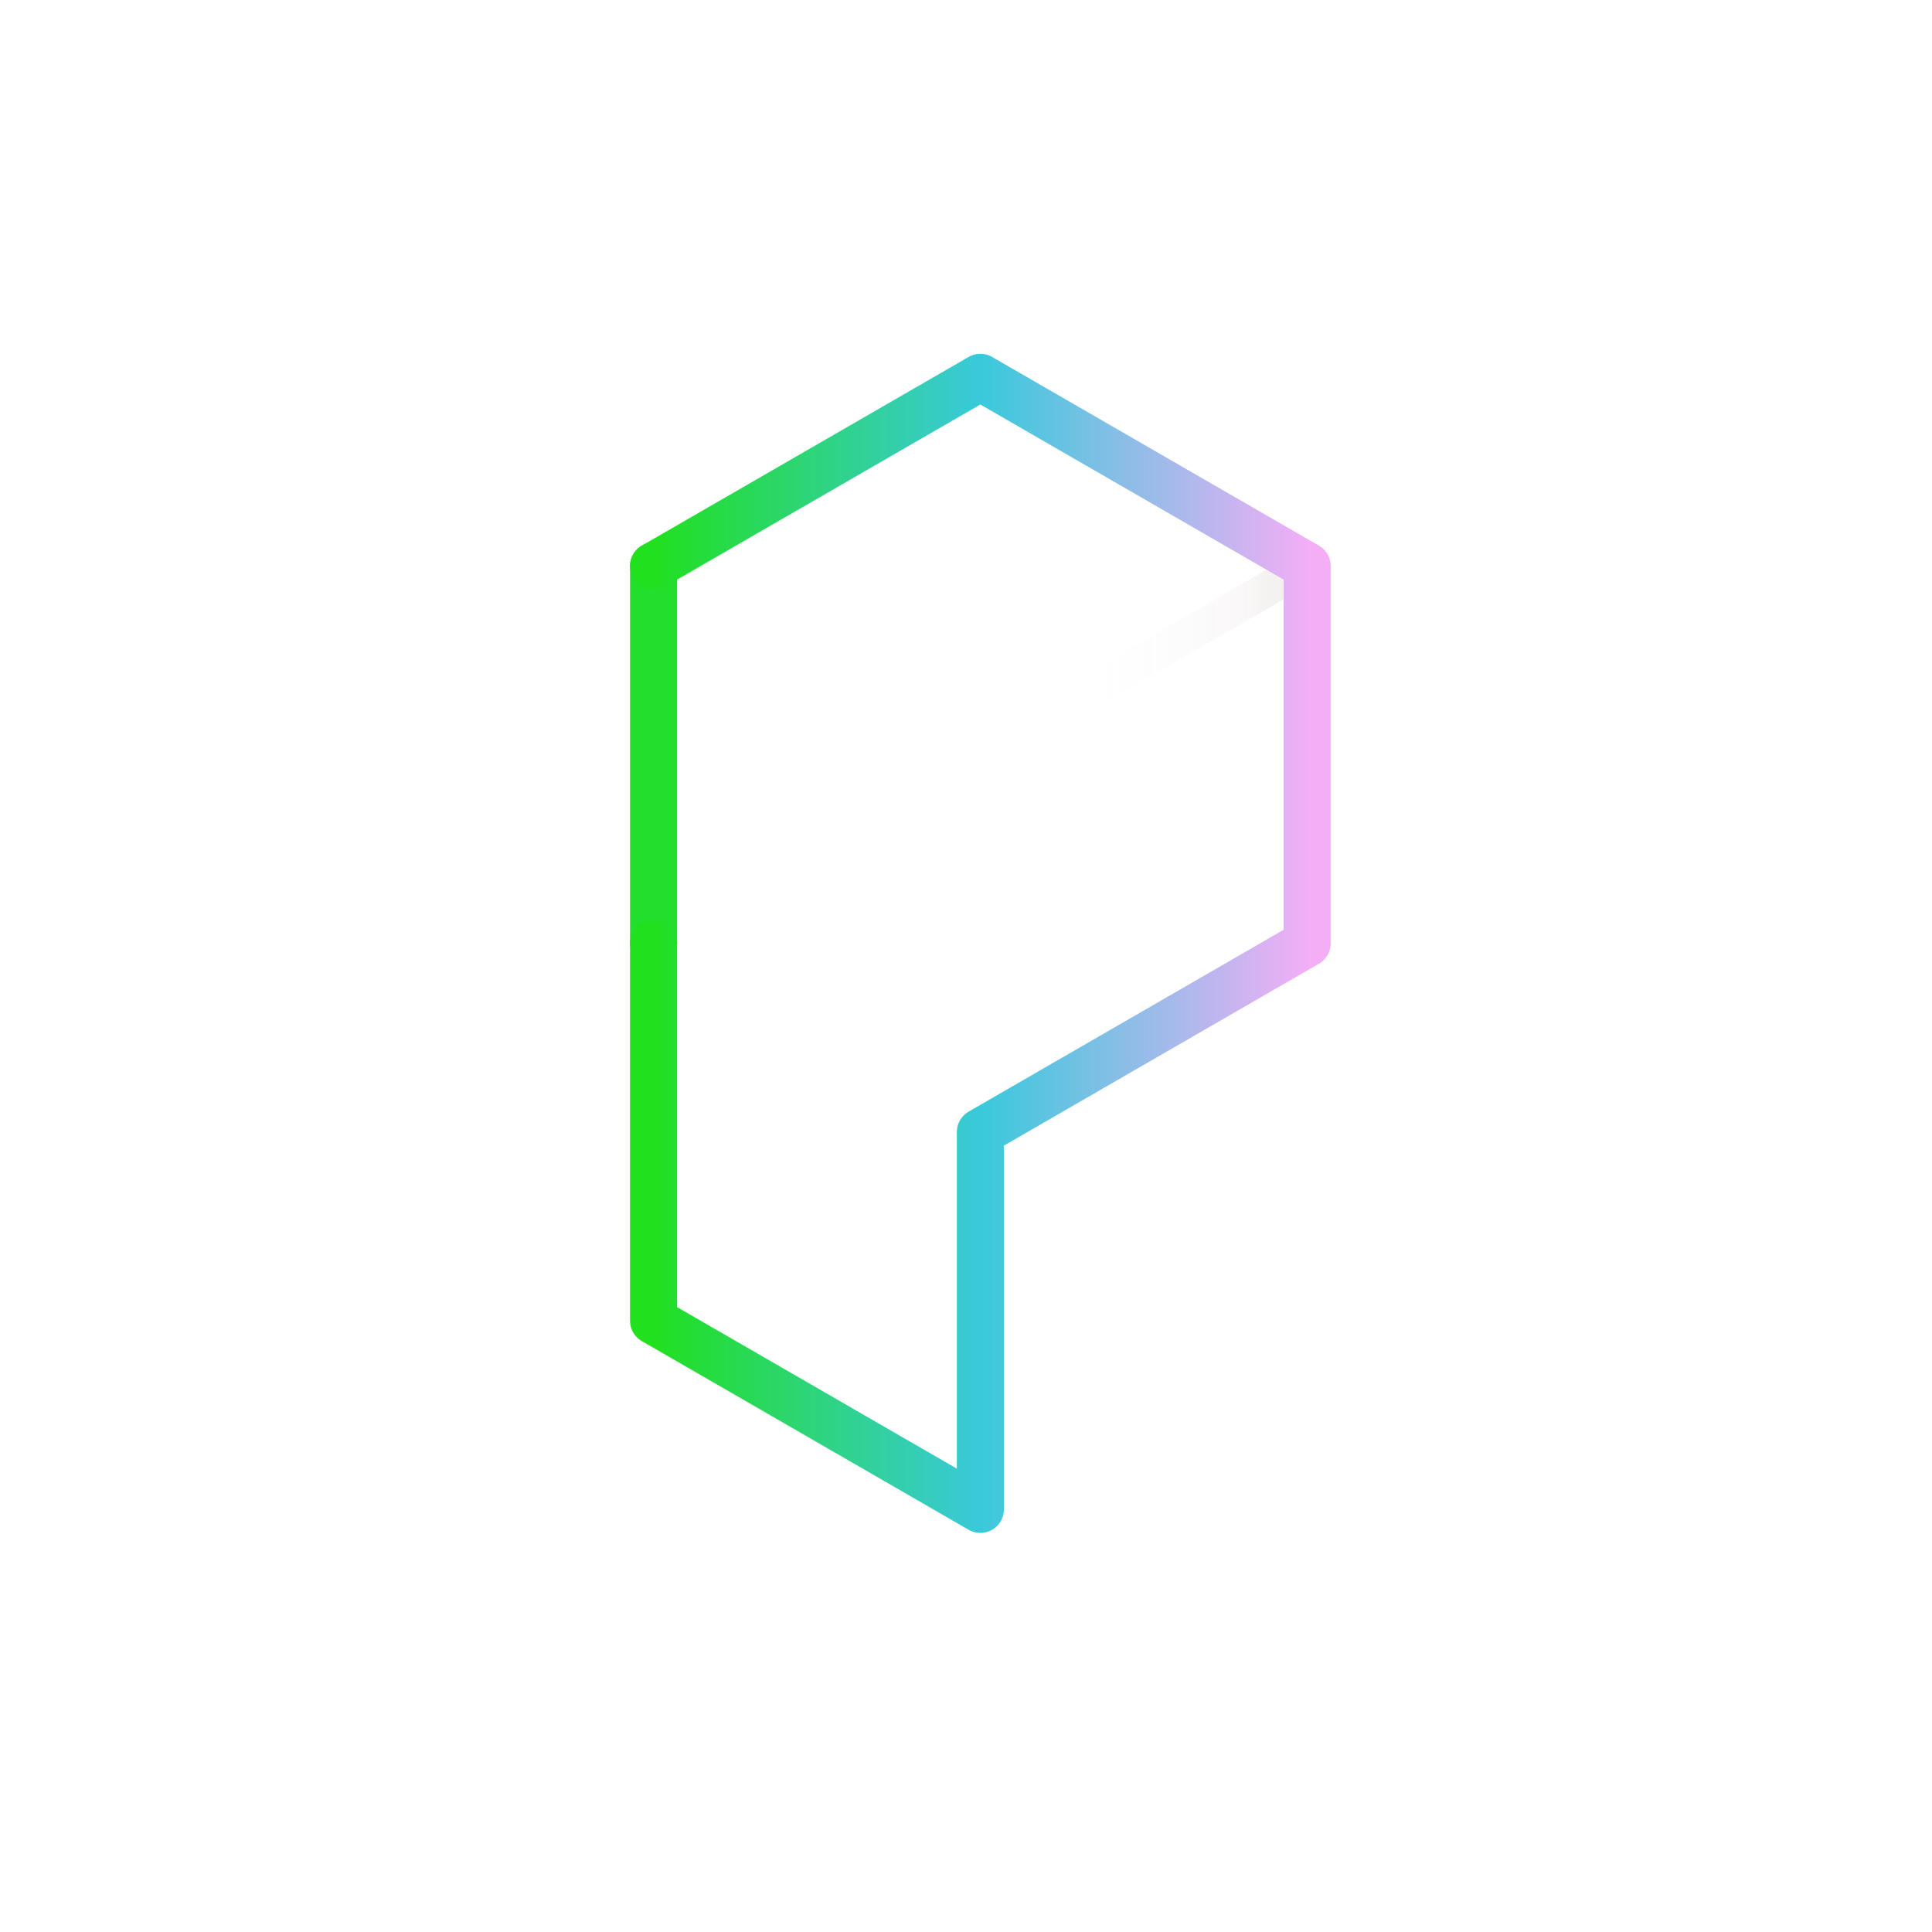
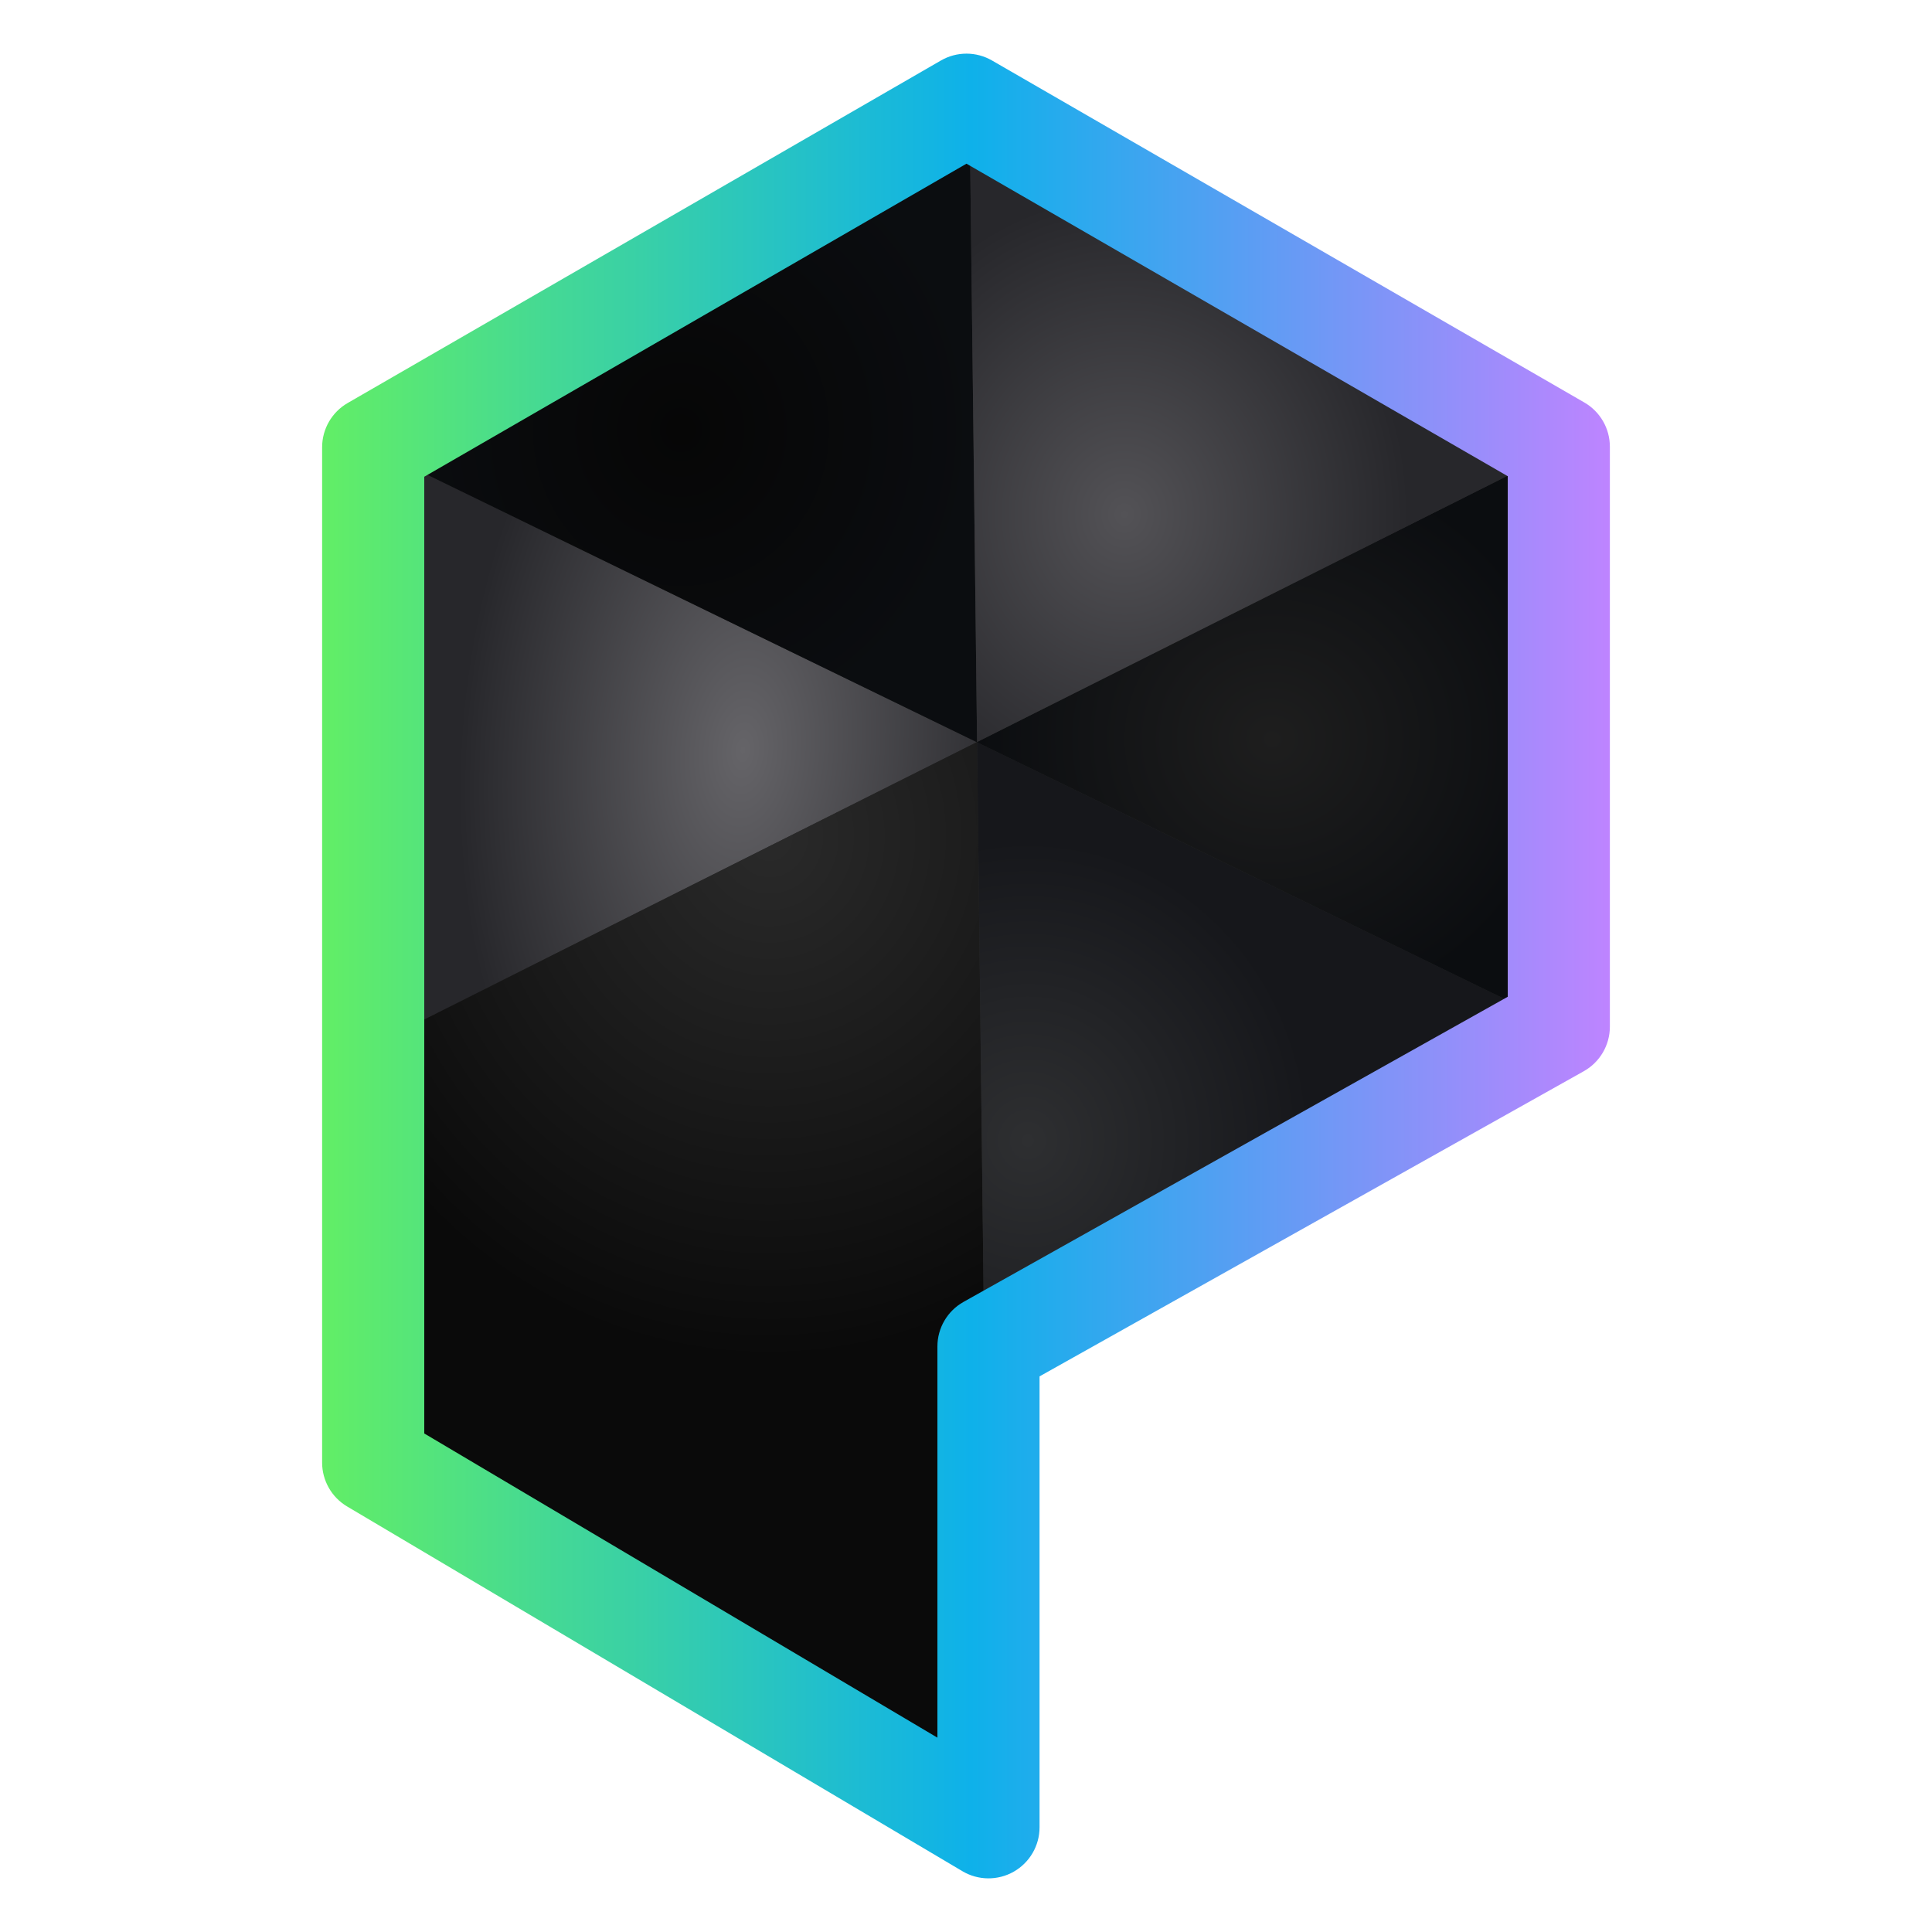
<svg xmlns="http://www.w3.org/2000/svg" xmlns:xlink="http://www.w3.org/1999/xlink" width="256pt" height="256pt" viewBox="0 0 256 256" version="1.1" id="svg1">
  <defs id="defs1">
-     <linearGradient id="linearGradient1486">
-       <stop style="stop-color:#ffffff;stop-opacity:0;" offset="0.264" id="stop1484" />
-       <stop style="stop-color:#a18181;stop-opacity:0.155;" offset="0.796" id="stop1485" />
-       <stop style="stop-color:#ffffff;stop-opacity:1;" offset="1" id="stop1486" />
+     <radialGradient xlink:href="#linearGradient10294" id="radialGradient10238" cx="1223.738" cy="266.682" fx="1223.738" fy="266.682" r="60.374" gradientTransform="matrix(0.9148922,0.06728297,-0.1170115,1.591085,135.9906,-240.4374)" gradientUnits="userSpaceOnUse" />
+     <linearGradient id="linearGradient10294">
+       <stop style="stop-color:#656468;stop-opacity:1;" offset="0" id="stop10293" />
+       <stop style="stop-color:#27272b;stop-opacity:1;" offset="1" id="stop10294" />
    </linearGradient>
-     <linearGradient id="linearGradient1482">
-       <stop style="stop-color:#ffffff;stop-opacity:0;" offset="0.264" id="stop1481" />
-       <stop style="stop-color:#ffffff;stop-opacity:0.155;" offset="0.796" id="stop1483" />
-       <stop style="stop-color:#ffffff;stop-opacity:1;" offset="1" id="stop1482" />
+     <radialGradient xlink:href="#linearGradient10296" id="radialGradient10293" cx="1229.596" cy="317.882" fx="1229.596" fy="317.882" r="59.983" gradientTransform="matrix(1.600169,0.02500702,-0.02668204,1.707351,-729.4832,-290.4099)" gradientUnits="userSpaceOnUse" />
+     <linearGradient id="linearGradient10296">
+       <stop style="stop-color:#2a2a2a;stop-opacity:1;" offset="0" id="stop10295" />
+       <stop style="stop-color:#0a0a0a;stop-opacity:1;" offset="1" id="stop10296" />
    </linearGradient>
-     <linearGradient id="linearGradient1477">
-       <stop style="stop-color:#ffffff;stop-opacity:0;" offset="0" id="stop1477" />
-       <stop style="stop-color:#ffffff;stop-opacity:0.678;" offset="1" id="stop1478" />
+     <radialGradient xlink:href="#linearGradient10187" id="radialGradient10239" cx="1280.117" cy="341.546" fx="1280.117" fy="341.546" r="55.54" gradientTransform="matrix(1,0,0,1.059554,0,-19.2674)" gradientUnits="userSpaceOnUse" />
+     <linearGradient id="linearGradient10187">
+       <stop style="stop-color:#2e2f31;stop-opacity:1;" offset="0" id="stop10188" />
+       <stop style="stop-color:#16171b;stop-opacity:1;" offset="1" id="stop10189" />
    </linearGradient>
-     <linearGradient id="linearGradient889">
-       <stop style="stop-color:#21e01d;stop-opacity:1;" offset="0" id="stop890" />
-       <stop style="stop-color:#39c9db;stop-opacity:1;" offset="0.5" id="stop1409" />
-       <stop style="stop-color:#f4aef6;stop-opacity:1;" offset="1" id="stop891" />
+     <radialGradient xlink:href="#linearGradient10298" id="radialGradient10292" cx="1327.904" cy="264.072" fx="1327.904" fy="264.072" r="57.721" gradientTransform="matrix(1,0,0,0.9469344,0,14.01313)" gradientUnits="userSpaceOnUse" />
+     <linearGradient id="linearGradient10298">
+       <stop style="stop-color:#1e1e1e;stop-opacity:1;" offset="0" id="stop10297" />
+       <stop style="stop-color:#0b0d10;stop-opacity:1;" offset="1" id="stop10298" />
    </linearGradient>
-     <meshgradient id="meshgradient252" gradientUnits="userSpaceOnUse" x="86.603" y="50">
-       <meshrow id="meshrow1405">
-         <meshpatch id="meshpatch1405">
-           <stop path="c 28.867,0  80.348,-16.389  99.593,17.5" style="stop-color:#ffffff;stop-opacity:1" id="stop1405" />
-           <stop path="c 28.677,71.56  -79.67,90.994  -38.977,132.501" style="stop-color:#800080;stop-opacity:1" id="stop1406" />
-           <stop path="c -28.868,0  -31.755,0  -60.623,0" style="stop-color:#ffffff;stop-opacity:1" id="stop1407" />
-           <stop path="c 0,-50  0,-100  0.006,-150.001" style="stop-color:#800080;stop-opacity:1" id="stop1408" />
-         </meshpatch>
-       </meshrow>
-     </meshgradient>
-     <linearGradient xlink:href="#linearGradient889" id="linearGradient891" x1="86.103" y1="125" x2="173.705" y2="125" gradientUnits="userSpaceOnUse" />
-     <linearGradient xlink:href="#linearGradient1477" id="linearGradient1478" x1="90.933" y1="122.5" x2="116.913" y2="137.5" gradientUnits="userSpaceOnUse" />
-     <linearGradient xlink:href="#linearGradient1482" id="linearGradient1480" x1="128.404" y1="112.5" x2="174.705" y2="112.5" gradientUnits="userSpaceOnUse" />
-     <linearGradient xlink:href="#linearGradient1486" id="linearGradient1481" x1="128.404" y1="87.5" x2="174.705" y2="87.5" gradientUnits="userSpaceOnUse" />
+     <radialGradient xlink:href="#linearGradient10300" id="radialGradient10291" cx="1212.241" cy="203.553" fx="1212.241" fy="203.553" r="57.943" gradientTransform="matrix(1,0,0,1.054443,0,-11.08205)" gradientUnits="userSpaceOnUse" />
+     <linearGradient id="linearGradient10300">
+       <stop style="stop-color:#060606;stop-opacity:1;" offset="0" id="stop10299" />
+       <stop style="stop-color:#0b0d10;stop-opacity:1;" offset="1" id="stop10300" />
+     </linearGradient>
+     <radialGradient xlink:href="#linearGradient10181" id="radialGradient10237" cx="1298.999" cy="218.12" fx="1298.999" fy="218.12" r="55.718" gradientTransform="matrix(1,0,0,1.122802,0,-24.81338)" gradientUnits="userSpaceOnUse" />
+     <linearGradient id="linearGradient10181">
+       <stop style="stop-color:#535256;stop-opacity:1;" offset="0" id="stop10182" />
+       <stop style="stop-color:#27272b;stop-opacity:1;" offset="1" id="stop10183" />
+     </linearGradient>
+     <linearGradient xlink:href="#linearGradient10308" id="linearGradient10309" x1="1142.035" y1="308.448" x2="1393.998" y2="308.448" gradientUnits="userSpaceOnUse" />
+     <linearGradient id="linearGradient10308">
+       <stop style="stop-color:#62ee66;stop-opacity:1;" offset="0" id="stop10308" />
+       <stop style="stop-color:#0eb1ea;stop-opacity:1;" offset="0.504" id="stop10310" />
+       <stop style="stop-color:#be84ff;stop-opacity:1;" offset="1" id="stop10309" />
+     </linearGradient>
  </defs>
  <g id="layer1">
-     <path style="fill:none;stroke:url(#linearGradient1480);stroke-width:4.535;stroke-linecap:round;stroke-linejoin:round;stroke-dasharray:none;stroke-opacity:0.373" d="m 129.904,100 43.301,25" id="path23" />
-     <path style="fill:none;stroke:url(#linearGradient1481);stroke-width:4.535;stroke-linecap:round;stroke-linejoin:round;stroke-dasharray:none;stroke-opacity:0.373" d="M 129.904,100 173.205,75" id="path28" />
-     <path id="path31" style="fill:none;stroke:url(#linearGradient1478);stroke-width:4.535;stroke-linecap:round;stroke-linejoin:round;stroke-dasharray:none;stroke-opacity:1" d="m 129.904,150 v -50 m -0.358,0.785 L 129.904,100 m 0,0 -43.301,-25 m 0,50 43.301,-25 m 0,50 -43.301,-25" />
-     <path style="fill:none;stroke:#23de2d;stroke-width:6.236;stroke-linecap:round;stroke-linejoin:round;stroke-dasharray:none;stroke-opacity:1" d="M 86.603,125 V 75" id="path21" />
-     <path id="path33" style="fill:url(#meshgradient252);fill-opacity:1;stroke:url(#linearGradient891);stroke-width:6.236;stroke-linecap:round;stroke-dasharray:none" d="m 129.904,150 v 50 m -43.301,-25 43.301,25 m 43.301,-75 V 75 M 129.904,50 173.205,75 m -86.603,0 L 129.904,50 m 0,100 43.301,-25 m -86.603,0 v 50" />
+     <g id="g10300" transform="matrix(0.6772208,0,0,0.6772208,-730.7272,-80.88749)" style="stroke-width:1.477">
+       <path style="font-variation-settings:'wght' 470;fill:#292929;fill-opacity:1;stroke:none;stroke-width:0.419;stroke-linecap:round;stroke-linejoin:round;stroke-dasharray:none;stroke-dashoffset:4.5;stroke-opacity:1" d="m 1151.347,211.071 v 0 l 116.673,-71.064 116.673,71.595 -3.712,112.43 -106.596,60.988 -10.076,85.383 -113.491,-66.822 z" id="path10293" />
+       <path d="m 1151.613,324.135 118.51,-59.484 -115.825,-56.358 -4.923,2.833 z" style="font-variation-settings:'wght' 470;fill:url(#radialGradient10238);fill-opacity:1;stroke:none;stroke-width:0.419;stroke-linecap:round;stroke-linejoin:round;stroke-dashoffset:4.5" id="path10236" />
+       <path d="m 1270.185,264.68 -0.062,-0.029 -118.51,59.484 1.512,76.365 113.25,69 2.25,-85.5 2.955,-1.625 z" style="font-variation-settings:'wght' 470;fill:url(#radialGradient10293);stroke:none;stroke-width:0.419;stroke-linecap:round;stroke-linejoin:round;stroke-dashoffset:4.5" id="path10235" />
+       <path d="m 1270.185,264.68 1.395,117.696 109.545,-60.25 0.141,-3.396 z" style="font-variation-settings:'wght' 470;fill:url(#radialGradient10239);fill-opacity:1;stroke:none;stroke-width:0.419;stroke-linecap:round;stroke-linejoin:round;stroke-dashoffset:4.5" id="path10234" />
+       <path d="m 1270.184,264.621 -0.06,0.029 0.062,0.029 z" style="font-variation-settings:'wght' 470;fill:#292929;stroke:none;stroke-width:0.419;stroke-linecap:round;stroke-linejoin:round;stroke-dashoffset:4.5" id="path10233" />
+       <path d="m 1270.184,264.621 v 0.059 l 111.081,54.05 L 1385.625,213 l -5.452,-3.586 z" style="font-variation-settings:'wght' 470;fill:url(#radialGradient10292);stroke:none;stroke-width:0.419;stroke-linecap:round;stroke-linejoin:round;stroke-dashoffset:4.5" id="path10232" />
+       <path d="m 1268.736,142.456 -114.438,65.836 115.825,56.358 0.06,-0.029 z" style="font-variation-settings:'wght' 470;fill:url(#radialGradient10291);stroke:none;stroke-width:0.419;stroke-linecap:round;stroke-linejoin:round;stroke-dashoffset:4.5" id="path10231" />
+       <path d="m 1268.736,142.456 1.447,122.165 109.989,-55.207 L 1273.875,139.5 Z" style="font-variation-settings:'wght' 470;fill:url(#radialGradient10237);fill-opacity:1;stroke:none;stroke-width:0.419;stroke-linecap:round;stroke-linejoin:round;stroke-dashoffset:4.5" id="path10230" />
+       <path style="baseline-shift:baseline;display:inline;overflow:visible;opacity:1;vector-effect:none;fill:url(#linearGradient10309);fill-opacity:1;stroke-width:1.477;stroke-linecap:round;stroke-linejoin:round;stroke-dashoffset:4.5;enable-background:accumulate;stop-color:#000000;stop-opacity:1" d="m 1268.109,129.936 a 9.993,9.993 0 0 0 -4.996,1.34 l -116.082,67.021 a 9.993,9.993 0 0 0 -4.996,8.652 v 198.654 a 9.993,9.993 0 0 0 4.896,8.596 l 120.389,71.365 a 9.993,9.993 0 0 0 15.088,-8.596 v -88.225 l 106.484,-59.707 a 9.993,9.993 0 0 0 5.105,-8.717 V 206.842 a 9.993,9.993 0 0 0 -4.996,-8.652 l -115.897,-66.914 a 9.993,9.993 0 0 0 -4.996,-1.34 z m 0,21.531 105.904,61.145 v 101.857 l -106.484,59.705 a 9.993,9.993 0 0 0 -5.106,8.717 v 76.539 L 1162.02,399.912 V 212.719 Z" id="path13-8" />
+     </g>
  </g>
  <g id="layer2" />
</svg>
